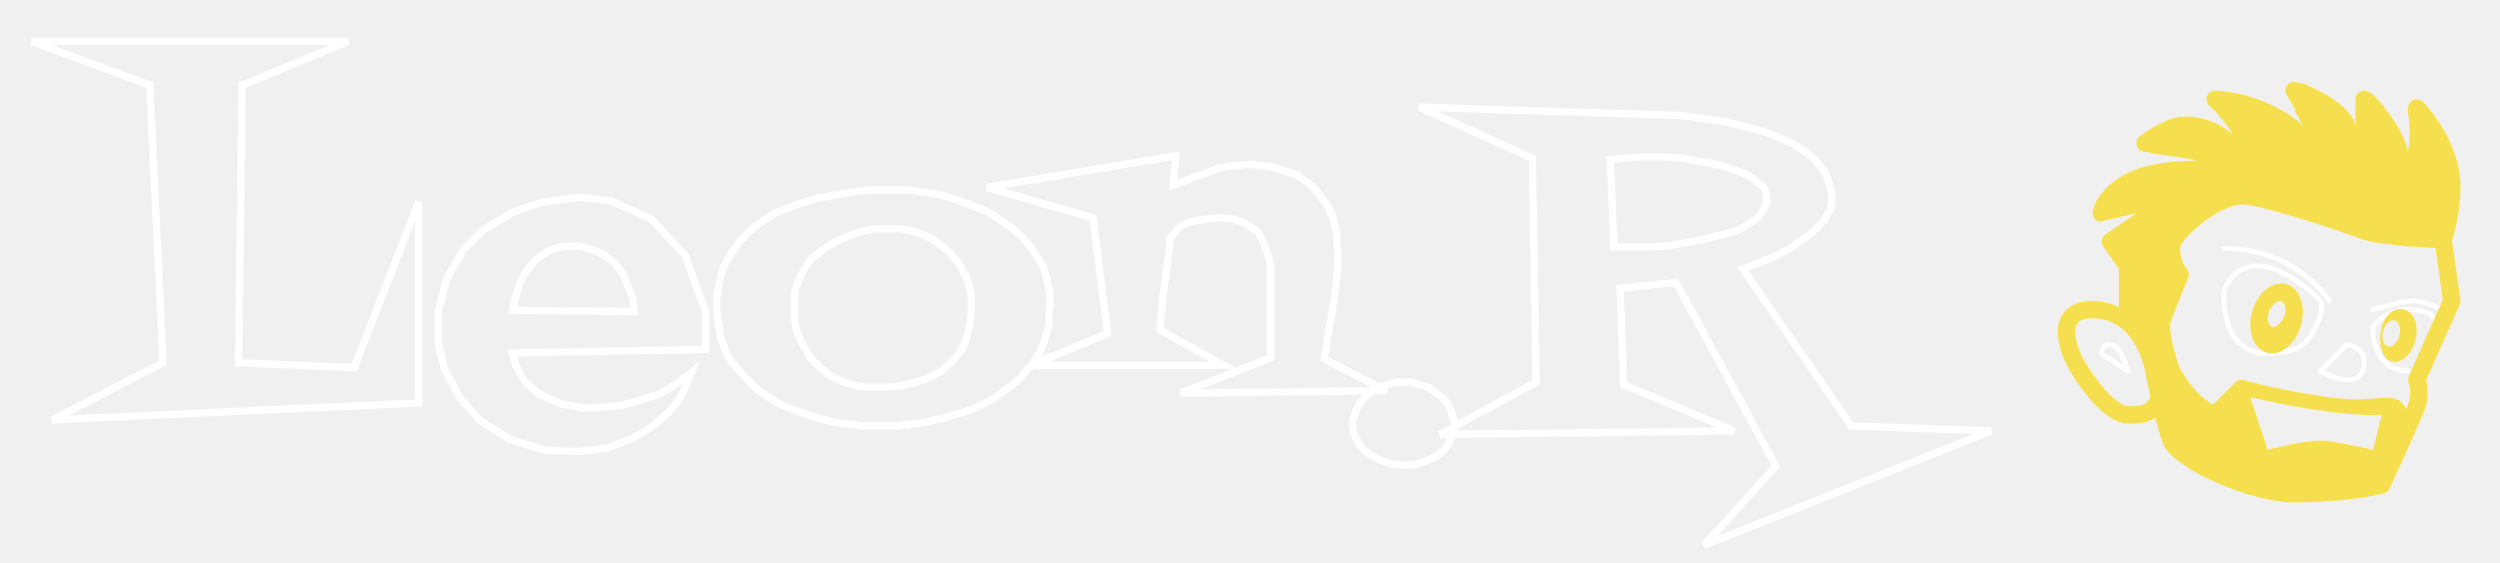
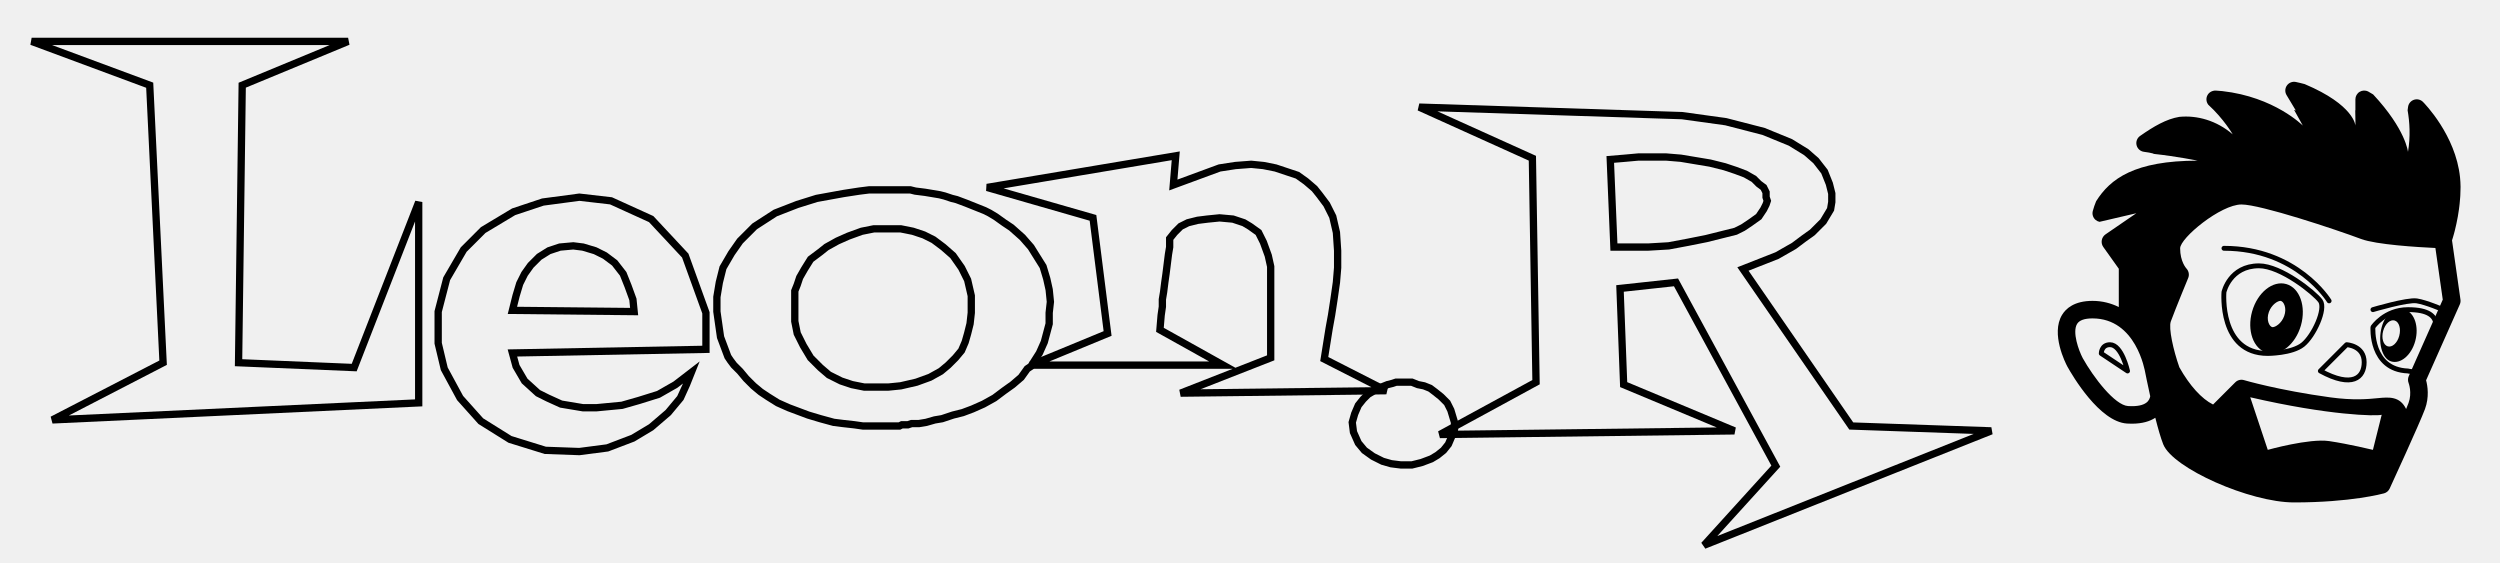
<svg xmlns="http://www.w3.org/2000/svg" width="1027" height="231" viewBox="0 0 1027 231" fill="none">
-   <path d="M455 137L423.5 150H502.5L476.5 135.5L477 129.5L477.5 126V123L478 120L478.5 116L479 112.5L479.5 108.5L480 104.5L480.5 101.5V98L482.5 95.5L485 93L488 91.5L492 90.5L496 90L501 89.5L506.5 90L511 91.5L513.5 93L517 95.5L519 99.5L521 105L522 109.5V147L485 161.5L569.5 160.5L544 147.5L546 135L547 129.5L548 123L549 116L549.5 110V103L549 95.5L547.5 89L545 84L542 80L540 77.5L536.5 74.5L533 72L528.5 70.5L524 69L519 68L514 67.5L507.5 68L501 69L482 76L483 64L405.5 77L449 89.5L455 137Z" stroke="white" stroke-width="3" />
-   <path d="M260.5 128L210.5 127.5L212 121.5L213.5 116.5L215.5 112.5L218 109L221.5 105.5L225.5 103L230 101.5L235.5 101L239.5 101.5L244.5 103L248.5 105L252.5 108L256 112.5L258 117.5L260 123L260.5 128Z" stroke="white" stroke-width="3" />
-   <path d="M290 143.5L210.5 145L212 150.5L215.5 156.5L221 161.5L225 163.5L230.5 166L239.5 167.5H245L255.5 166.5L262.5 164.5L270.5 162L277.5 158L284 153L282 158L279.5 163.5L274.5 169.5L267.5 175.5L260 180L249.5 184L238 185.5L224 185L209.5 180.5L197.5 173L189 163.5L182.5 151.5L180 141V128L183.5 114.5L190.5 102.5L198.5 94.5L211 87L223 83L238 81L251 82.5L267.5 90L281.5 105L290 128.5V143.5Z" stroke="white" stroke-width="3" />
-   <path d="M13 17L61.5 35L67 149L21.5 172.5L172 165.5V83L145.5 151L98 149L99.5 35L143 17H13Z" stroke="white" stroke-width="3" />
-   <path d="M370 94H365.5H362H359L354 95L348.5 97L344 99L339.5 101.5L337 103.5L333 106.5L330.5 110.5L328.5 114L327.5 117L326.5 119.5V123V127.5V132L327.5 137L330 142L333 147L337 151L340.5 154L345.5 156.5L350 158L355 159H360H365L370 158.5L376.5 157L382 155L386.5 152.5L389.5 150L392.5 147L395 144L396.5 140.5L397.5 137L398.5 133L399 128.5V121.5L397.5 115L395 110L391.5 105L387.5 101.5L383.5 98.5L379.5 96.5L375 95L370 94Z" stroke="white" stroke-width="3" />
-   <path d="M357 78H363H366H369H371.5H374L376 78.5L380 79L383 79.5L386 80L388 80.5L391 81.5L393 82L397 83.5L399.5 84.5L402 85.5L404.5 86.5L406.5 87.5L409 89L412.5 91.5L415.5 93.5L420 97.5L423.5 101.5L426 105.5L428.5 109.5L430 114.5L431 119L431.5 124L431 128.5V133L429 140.5L427 145L423.5 150.5L422 151.5L419.5 155L416 158L412.5 160.5L408.5 163.5L404 166L399.5 168L395.5 169.5L391.5 170.5L387 172L384 172.5L380.5 173.5L377.5 174H374.5L373 174.5H370.5L369.5 175H366H362H358.5H354.5L351 174.5L346.5 174L342.5 173.5L337 172L332 170.5L328 169L324 167.5L319.5 165.5L315.5 163L312.5 161L309.5 158.5L306.5 155.5L304 152.5L301.5 150L300 148L299 146.5L297.5 142.5L296 138.5L295.5 135L294.5 128V122L295.5 116L297 110L300.5 104L304 99L310 93L318.5 87.5L327.5 84L335.5 81.5L346.5 79.5L353 78.5L357 78Z" stroke="white" stroke-width="3" />
-   <path d="M580 157H577.5H575.5H573.5L572 157.5L570 158L567.5 159L564.5 160.5L562 162L560 164L558 166.5L556.5 170L555.5 173.5L556 177.5L558 182L560.5 185L564 187.5L568 189.5L571.5 190.5L575.5 191H580L584 190L588 188.5L590.5 187L593 185L595 182.5L596.5 179L597.5 176.5V173.5L596 168.5L594.5 165.5L592 163L589.5 161L587.5 159.5L585 158.5L582.5 158L580 157Z" stroke="white" stroke-width="3" />
-   <path d="M591.5 178.5L712.5 177L667 158L665.5 118.5L688.5 116L729.5 191.5L700 224L818 177L760.5 175L716 110.5L730 105L733.5 103L737 101L741 98L744.5 95.5L746.5 93.5L749 91L752 86L752.5 83V79.5L751.5 75.5L749.5 70.5L746 66L742 62.5L735.5 58.5L724.5 54L709 50L691 47.5L583 44L629.5 65L631 157L591.5 178.5Z" stroke="white" stroke-width="3" />
-   <path d="M663 101.5L661.5 65.5L667.5 65L673 64.5H678.5H684.5L690.5 65L696.5 66L702.5 67L708.5 68.5L713 70L717 71.5L720.5 73.5L722.5 75.5L724.5 77L725.5 79V80V81L726 82.5L725.5 84L724.5 86L722.5 89L719 91.5L716 93.5L713 95L709 96L701 98L693.5 99.5L685.5 101L677 101.5H663Z" stroke="white" stroke-width="3" />
-   <path class="animation letter-L" d="M13 17L61.5 35L67 149L21.5 172.5L172 165.5V83L145.5 151L98 149L99.5 35L143 17H13Z" stroke="#F5DF4E" stroke-width="3" />
-   <path class="animation letter-E-one" d="M290 143.5L210.5 145L212 150.5L215.5 156.5L221 161.5L225 163.5L230.5 166L239.5 167.5H245L255.5 166.5L262.5 164.5L270.5 162L277.5 158L284 153L282 158L279.5 163.5L274.5 169.5L267.5 175.5L260 180L249.5 184L238 185.5L224 185L209.5 180.5L197.5 173L189 163.5L182.5 151.5L180 141V128L183.5 114.5L190.5 102.5L198.5 94.5L211 87L223 83L238 81L251 82.5L267.5 90L281.5 105L290 128.5V143.5Z" stroke="#F5DF4E" stroke-width="3" />
-   <path class="animation letter-E-two" d="M260.5 128L210.5 127.5L212 121.5L213.5 116.5L215.5 112.5L218 109L221.5 105.5L225.5 103L230 101.5L235.5 101L239.5 101.5L244.5 103L248.5 105L252.5 108L256 112.5L258 117.5L260 123L260.5 128Z" stroke="#F5DF4E" stroke-width="3" />
-   <path class="animation letter-O-two" d="M370 94H365.5H362H359L354 95L348.5 97L344 99L339.5 101.5L337 103.5L333 106.5L330.5 110.5L328.5 114L327.5 117L326.5 119.5V123V127.5V132L327.5 137L330 142L333 147L337 151L340.5 154L345.5 156.5L350 158L355 159H360H365L370 158.5L376.5 157L382 155L386.5 152.5L389.5 150L392.5 147L395 144L396.5 140.5L397.5 137L398.5 133L399 128.5V121.5L397.5 115L395 110L391.5 105L387.5 101.5L383.5 98.5L379.5 96.5L375 95L370 94Z" stroke="#F5DF4E" stroke-width="3" />
-   <path class="animation letter-O-one" d="M357 78H363H366H369H371.5H374L376 78.5L380 79L383 79.5L386 80L388 80.5L391 81.5L393 82L397 83.5L399.5 84.5L402 85.5L404.5 86.5L406.5 87.5L409 89L412.5 91.5L415.5 93.5L420 97.5L423.5 101.5L426 105.5L428.5 109.5L430 114.5L431 119L431.5 124L431 128.5V133L429 140.5L427 145L423.5 150.5L422 151.5L419.5 155L416 158L412.5 160.5L408.5 163.5L404 166L399.5 168L395.5 169.5L391.5 170.5L387 172L384 172.5L380.5 173.5L377.5 174H374.5L373 174.5H370.5L369.5 175H366H362H358.5H354.5L351 174.5L346.5 174L342.5 173.5L337 172L332 170.5L328 169L324 167.5L319.5 165.5L315.5 163L312.5 161L309.5 158.5L306.5 155.5L304 152.5L301.5 150L300 148L299 146.5L297.5 142.5L296 138.5L295.5 135L294.5 128V122L295.5 116L297 110L300.5 104L304 99L310 93L318.5 87.5L327.5 84L335.5 81.5L346.5 79.5L353 78.5L357 78Z" stroke="#F5DF4E" stroke-width="3" />
-   <path class="animation letter-N" d="M455 137L423.5 150H502.5L476.5 135.5L477 129.5L477.5 126V123L478 120L478.5 116L479 112.5L479.5 108.5L480 104.5L480.5 101.5V98L482.5 95.5L485 93L488 91.5L492 90.5L496 90L501 89.5L506.5 90L511 91.5L513.5 93L517 95.5L519 99.5L521 105L522 109.5V147L485 161.5L569.5 160.5L544 147.5L546 135L547 129.5L548 123L549 116L549.5 110V103L549 95.5L547.5 89L545 84L542 80L540 77.5L536.5 74.5L533 72L528.5 70.5L524 69L519 68L514 67.5L507.5 68L501 69L482 76L483 64L405.5 77L449 89.5L455 137Z" stroke="#F5DF4E" stroke-width="3" />
-   <path class="animation dots" d="M580 157H577.5H575.5H573.5L572 157.5L570 158L567.5 159L564.5 160.5L562 162L560 164L558 166.5L556.5 170L555.5 173.5L556 177.5L558 182L560.5 185L564 187.5L568 189.5L571.5 190.5L575.5 191H580L584 190L588 188.5L590.5 187L593 185L595 182.5L596.5 179L597.5 176.5V173.5L596 168.5L594.5 165.5L592 163L589.5 161L587.5 159.5L585 158.5L582.5 158L580 157Z" stroke="#F5DF4E" stroke-width="3" />
-   <path class="animation letter-R-one" d="M591.5 178.5L712.5 177L667 158L665.5 118.5L688.5 116L729.5 191.5L700 224L818 177L760.5 175L716 110.5L730 105L733.5 103L737 101L741 98L744.5 95.5L746.5 93.5L749 91L752 86L752.5 83V79.5L751.5 75.5L749.5 70.5L746 66L742 62.5L735.5 58.5L724.5 54L709 50L691 47.5L583 44L629.5 65L631 157L591.5 178.5Z" stroke="#F5DF4E" stroke-width="3" />
-   <path class="animation letter-R-two" d="M663 101.5L661.5 65.5L667.5 65L673 64.5H678.5H684.5L690.5 65L696.5 66L702.5 67L708.5 68.5L713 70L717 71.5L720.5 73.5L722.5 75.5L724.5 77L725.5 79V80V81L726 82.5L725.5 84L724.5 86L722.5 89L719 91.5L716 93.5L713 95L709 96L701 98L693.5 99.5L685.5 101L677 101.5H663Z" stroke="#F5DF4E" stroke-width="3" />
-   <path d="M956.8 123.6C956.8 123.6 943.599 102 913.6 102M964 141.6C964 141.6 971.2 141.96 971.2 148.8C971.2 155.1 966.401 159.6 953.2 152.4L964 141.6ZM874 152.4C874 152.4 871.599 141.6 866.8 141.6C863.2 141.6 863.2 145.2 863.2 145.2L874 152.4ZM931.6 145.2C931.6 145.2 941.5 145.2 946 141.6C950.5 138 955.601 126.901 953.2 123.6C950.799 120.299 937.004 109.2 928 109.2C916.001 109.2 913.6 120 913.6 120C913.6 120 911.501 145.2 931.6 145.2Z" stroke="white" stroke-width="2" stroke-miterlimit="10" stroke-linecap="round" stroke-linejoin="round" />
-   <path d="M939.21 116.695C933.674 115.104 927.392 120.133 925.174 127.924C922.96 135.714 925.653 143.317 931.19 144.908C936.726 146.5 943.008 141.47 945.226 133.68C947.44 125.89 944.747 118.283 939.21 116.695ZM938.343 129.832C937.245 132.874 934.714 134.4 933.605 134.4C933.537 134.4 933.479 134.393 933.418 134.378C932.273 134.119 930.855 131.498 932.057 128.168C933.155 125.126 935.686 123.6 936.795 123.6C936.863 123.6 936.921 123.607 936.982 123.622C938.127 123.877 939.545 126.498 938.343 129.832Z" fill="white" />
-   <path d="M974.8 127.2C974.8 127.2 988.901 122.999 992.8 123.6C996.699 124.201 1003.6 127.2 1003.6 127.2M989.2 152.4C973.601 151.799 974.8 134.4 974.8 134.4C974.8 134.4 979.595 127.2 989.2 127.2C1006.3 127.2 999.399 138 998.801 141.301C998.2 144.599 994.301 151.799 992.8 152.4C991.299 153.001 989.2 152.4 989.2 152.4Z" stroke="white" stroke-width="2" stroke-miterlimit="10" stroke-linecap="round" stroke-linejoin="round" />
-   <path d="M987.987 127.254C984.074 126.037 979.984 128.543 978.4 134.4C976.816 140.257 978.332 147.245 982.245 148.462C986.154 149.678 990.611 145.916 992.195 140.059C993.779 134.202 991.896 128.471 987.987 127.254ZM985.6 138C984.804 140.927 982.68 142.838 980.859 142.27C979.037 141.701 978.206 138.868 979.005 135.941C979.804 133.014 981.924 131.102 983.746 131.671C985.568 132.24 986.396 135.073 985.6 138Z" fill="white" />
-   <path d="M1007.29 98.742C1007.4 98.404 1007.53 97.964 1007.69 97.446C1007.69 97.435 1007.7 97.421 1007.7 97.41C1007.83 96.985 1007.97 96.467 1008.12 95.934C1008.19 95.653 1008.28 95.347 1008.36 95.027C1008.4 94.89 1008.43 94.735 1008.47 94.595C1008.86 93.04 1009.29 91.121 1009.68 88.925C1009.68 88.9 1009.69 88.878 1009.69 88.856C1009.85 87.967 1009.99 87.024 1010.13 86.056C1010.18 85.696 1010.23 85.343 1010.27 84.976C1010.33 84.511 1010.38 84.036 1010.43 83.557C1010.52 82.686 1010.6 81.804 1010.66 80.897C1010.67 80.645 1010.68 80.386 1010.7 80.13C1010.76 79.039 1010.8 77.934 1010.8 76.8C1010.8 75.436 1010.69 74.125 1010.58 72.822C1008.78 55.499 995.932 42.442 995.345 41.855C994.373 40.879 992.922 40.552 991.626 40.998C990.327 41.448 989.391 42.596 989.225 43.964C989.171 44.396 989.103 44.854 989.045 45.296C989.884 50.092 990.276 56.003 989.2 62.4C989.2 62.4 988.35 53.231 974.894 38.795C974.242 38.392 973.59 37.992 972.896 37.621C971.78 37.027 970.433 37.063 969.35 37.711C968.262 38.363 967.6 39.536 967.6 40.8V45.368C967.578 45.35 967.553 45.329 967.532 45.311C967.661 48.99 967.6 51.6 967.6 51.6C967.6 51.6 967.229 43.18 946.774 34.55C945.597 34.237 944.394 33.935 943.124 33.672C941.734 33.388 940.287 33.949 939.462 35.116C938.638 36.282 938.577 37.823 939.311 39.05L943.134 45.422C942.897 45.314 942.627 45.203 942.382 45.095L946 51.6C946 51.6 934.397 39.821 912.876 37.416C911.976 37.344 911.091 37.25 910.173 37.204C908.826 37.193 907.502 37.87 906.843 39.079C906.18 40.289 906.27 41.772 907.073 42.895C907.095 42.928 907.109 42.96 907.134 42.992C913.564 48.853 917.2 55.2 917.2 55.2C910.601 49.487 902.559 47.298 895.283 48.004C889.959 48.875 884.782 51.899 879.137 55.848C877.91 56.705 877.341 58.235 877.712 59.682C878.082 61.129 879.306 62.206 880.793 62.375C882.168 62.53 883.49 62.785 884.746 63.109C884.652 63.127 884.57 63.167 884.476 63.185C894.365 64.25 902.8 66 902.8 66C876.923 66 866.876 73.416 861.083 82.679C860.536 84.004 860.072 85.339 859.719 86.678C859.362 88.028 859.816 89.465 860.889 90.361C861.36 90.754 861.911 91.013 862.491 91.128L877.6 87.6L864.964 96.265C863.254 97.439 862.836 99.786 864.042 101.474L870.4 110.399V123.6V126.127C867.261 124.59 863.69 123.6 859.6 123.6C852.126 123.6 848.667 126.739 847.083 129.374C842.406 137.143 848.508 149.142 849.257 150.553C851.37 154.348 862.487 173.309 873.784 173.993C874.461 174.032 875.105 174.054 875.728 174.054C880.131 174.054 883.205 173.05 885.401 171.617C886.481 175.897 887.63 179.954 888.663 182.539C892.583 192.349 924.227 206.4 942.4 206.4C965.724 206.4 978.821 202.818 979.368 202.667C980.387 202.382 981.23 201.666 981.672 200.705C982.176 199.61 994.056 173.809 996.18 168.042C997.998 163.11 997.26 158.542 996.641 156.22L1010.49 125.062C1010.76 124.442 1010.86 123.758 1010.76 123.089L1007.29 98.742ZM874.22 166.807C868.762 166.476 860.014 155.053 855.586 147.119C853.944 143.998 851.216 136.459 853.257 133.082C854.168 131.567 856.302 130.8 859.6 130.8C877.524 130.8 881.096 152.224 881.268 153.095C881.344 153.476 882.161 157.602 883.313 162.775C883.032 164.197 882.089 167.282 874.22 166.807ZM974.8 184.8C974.8 184.8 964.9 182.399 956.8 181.2C948.7 180.001 931.6 184.8 931.6 184.8L924.4 163.2C956.8 170.699 975.999 171.001 978.4 170.4L974.8 184.8ZM989.51 154.538C989.117 155.42 989.106 156.45 989.459 157.346C989.474 157.386 990.982 161.321 989.42 165.558C989.2 166.152 988.862 166.994 988.433 168.017C985.877 162.754 981.478 163.103 976.83 163.56C972.834 163.949 966.794 164.536 957.286 163.236C935.956 160.313 921.963 156.194 921.822 156.151C920.559 155.777 919.184 156.122 918.251 157.055L909.129 166.177C904.449 163.859 899.513 158.426 895.29 150.906C892.806 143.882 890.772 134.767 891.773 132.046C893.825 126.48 898.869 114.301 898.919 114.179C899.459 112.876 899.146 111.328 898.178 110.294C898.08 110.183 895.6 107.468 895.6 102C895.6 97.748 912.261 84 920.8 84C928.659 84 959.529 94.267 969.936 98.173C976.172 100.51 993.268 101.536 1000.46 101.874L1003.49 123.089L989.51 154.538Z" fill="white" />
-   <path d="M892 152.4C893.501 155.1 900.399 167.401 910 170.4L920.8 159.6C920.8 159.6 934.901 163.801 956.8 166.8C978.699 169.799 982.9 163.2 985.6 170.4C987.868 176.452 988.3 176.401 988.3 176.401" stroke="white" stroke-width="2" stroke-miterlimit="10" stroke-linecap="round" stroke-linejoin="round" />
-   <path class="animation head-1" d="M956.8 123.6C956.8 123.6 943.599 102 913.6 102M964 141.6C964 141.6 971.2 141.96 971.2 148.8C971.2 155.1 966.401 159.6 953.2 152.4L964 141.6ZM874 152.4C874 152.4 871.599 141.6 866.8 141.6C863.2 141.6 863.2 145.2 863.2 145.2L874 152.4ZM931.6 145.2C931.6 145.2 941.5 145.2 946 141.6C950.5 138 955.601 126.901 953.2 123.6C950.799 120.299 937.004 109.2 928 109.2C916.001 109.2 913.6 120 913.6 120C913.6 120 911.501 145.2 931.6 145.2Z" stroke="#F5DF4E" stroke-width="2" stroke-miterlimit="10" stroke-linecap="round" stroke-linejoin="round" />
-   <path class="head-2" d="M939.21 116.695C933.674 115.104 927.392 120.133 925.174 127.924C922.96 135.714 925.653 143.317 931.19 144.908C936.726 146.5 943.008 141.47 945.226 133.68C947.44 125.89 944.747 118.283 939.21 116.695ZM938.343 129.832C937.245 132.874 934.714 134.4 933.605 134.4C933.537 134.4 933.479 134.393 933.418 134.378C932.273 134.119 930.855 131.498 932.057 128.168C933.155 125.126 935.686 123.6 936.795 123.6C936.863 123.6 936.921 123.607 936.982 123.622C938.127 123.877 939.545 126.498 938.343 129.832Z" fill="#F5DF4E" />
-   <path class="animation head-3" d="M974.8 127.2C974.8 127.2 988.901 122.999 992.8 123.6C996.699 124.201 1003.6 127.2 1003.6 127.2M989.2 152.4C973.601 151.799 974.8 134.4 974.8 134.4C974.8 134.4 979.595 127.2 989.2 127.2C1006.3 127.2 999.399 138 998.801 141.301C998.2 144.599 994.301 151.799 992.8 152.4C991.299 153.001 989.2 152.4 989.2 152.4Z" stroke="#F5DF4E" stroke-width="2" stroke-miterlimit="10" stroke-linecap="round" stroke-linejoin="round" />
-   <path class="head-4" d="M987.987 127.254C984.074 126.037 979.984 128.543 978.4 134.4C976.816 140.257 978.332 147.245 982.245 148.462C986.154 149.678 990.611 145.916 992.195 140.059C993.779 134.202 991.896 128.471 987.987 127.254ZM985.6 138C984.804 140.927 982.68 142.838 980.859 142.27C979.037 141.701 978.206 138.868 979.005 135.941C979.804 133.014 981.924 131.102 983.746 131.671C985.568 132.24 986.396 135.073 985.6 138Z" fill="#F5DF4E" />
-   <path class="head-5" d="M1007.29 98.742C1007.4 98.404 1007.53 97.964 1007.69 97.446C1007.69 97.435 1007.7 97.421 1007.7 97.41C1007.83 96.985 1007.97 96.467 1008.12 95.934C1008.19 95.653 1008.28 95.347 1008.36 95.027C1008.4 94.89 1008.43 94.735 1008.47 94.595C1008.86 93.04 1009.29 91.121 1009.68 88.925C1009.68 88.9 1009.69 88.878 1009.69 88.856C1009.85 87.967 1009.99 87.024 1010.13 86.056C1010.18 85.696 1010.23 85.343 1010.27 84.976C1010.33 84.511 1010.38 84.036 1010.43 83.557C1010.52 82.686 1010.6 81.804 1010.66 80.897C1010.67 80.645 1010.68 80.386 1010.7 80.13C1010.76 79.039 1010.8 77.934 1010.8 76.8C1010.8 75.436 1010.69 74.125 1010.58 72.822C1008.78 55.499 995.932 42.442 995.345 41.855C994.373 40.879 992.922 40.552 991.626 40.998C990.327 41.448 989.391 42.596 989.225 43.964C989.171 44.396 989.103 44.854 989.045 45.296C989.884 50.092 990.276 56.003 989.2 62.4C989.2 62.4 988.35 53.231 974.894 38.795C974.242 38.392 973.59 37.992 972.896 37.621C971.78 37.027 970.433 37.063 969.35 37.711C968.262 38.363 967.6 39.536 967.6 40.8V45.368C967.578 45.35 967.553 45.329 967.532 45.311C967.661 48.99 967.6 51.6 967.6 51.6C967.6 51.6 967.229 43.18 946.774 34.55C945.597 34.237 944.394 33.935 943.124 33.672C941.734 33.388 940.287 33.949 939.462 35.116C938.638 36.282 938.577 37.823 939.311 39.05L943.134 45.422C942.897 45.314 942.627 45.203 942.382 45.095L946 51.6C946 51.6 934.397 39.821 912.876 37.416C911.976 37.344 911.091 37.25 910.173 37.204C908.826 37.193 907.502 37.87 906.843 39.079C906.18 40.289 906.27 41.772 907.073 42.895C907.095 42.928 907.109 42.96 907.134 42.992C913.564 48.853 917.2 55.2 917.2 55.2C910.601 49.487 902.559 47.298 895.283 48.004C889.959 48.875 884.782 51.899 879.137 55.848C877.91 56.705 877.341 58.235 877.712 59.682C878.082 61.129 879.306 62.206 880.793 62.375C882.168 62.53 883.49 62.785 884.746 63.109C884.652 63.127 884.57 63.167 884.476 63.185C894.365 64.25 902.8 66 902.8 66C876.923 66 866.876 73.416 861.083 82.679C860.536 84.004 860.072 85.339 859.719 86.678C859.362 88.028 859.816 89.465 860.889 90.361C861.36 90.754 861.911 91.013 862.491 91.128L877.6 87.6L864.964 96.265C863.254 97.439 862.836 99.786 864.042 101.474L870.4 110.399V123.6V126.127C867.261 124.59 863.69 123.6 859.6 123.6C852.126 123.6 848.667 126.739 847.083 129.374C842.406 137.143 848.508 149.142 849.257 150.553C851.37 154.348 862.487 173.309 873.784 173.993C874.461 174.032 875.105 174.054 875.728 174.054C880.131 174.054 883.205 173.05 885.401 171.617C886.481 175.897 887.63 179.954 888.663 182.539C892.583 192.349 924.227 206.4 942.4 206.4C965.724 206.4 978.821 202.818 979.368 202.667C980.387 202.382 981.23 201.666 981.672 200.705C982.176 199.61 994.056 173.809 996.18 168.042C997.998 163.11 997.26 158.542 996.641 156.22L1010.49 125.062C1010.76 124.442 1010.86 123.758 1010.76 123.089L1007.29 98.742ZM874.22 166.807C868.762 166.476 860.014 155.053 855.586 147.119C853.944 143.998 851.216 136.459 853.257 133.082C854.168 131.567 856.302 130.8 859.6 130.8C877.524 130.8 881.096 152.224 881.268 153.095C881.344 153.476 882.161 157.602 883.313 162.775C883.032 164.197 882.089 167.282 874.22 166.807ZM974.8 184.8C974.8 184.8 964.9 182.399 956.8 181.2C948.7 180.001 931.6 184.8 931.6 184.8L924.4 163.2C956.8 170.699 975.999 171.001 978.4 170.4L974.8 184.8ZM989.51 154.538C989.117 155.42 989.106 156.45 989.459 157.346C989.474 157.386 990.982 161.321 989.42 165.558C989.2 166.152 988.862 166.994 988.433 168.017C985.877 162.754 981.478 163.103 976.83 163.56C972.834 163.949 966.794 164.536 957.286 163.236C935.956 160.313 921.963 156.194 921.822 156.151C920.559 155.777 919.184 156.122 918.251 157.055L909.129 166.177C904.449 163.859 899.513 158.426 895.29 150.906C892.806 143.882 890.772 134.767 891.773 132.046C893.825 126.48 898.869 114.301 898.919 114.179C899.459 112.876 899.146 111.328 898.178 110.294C898.08 110.183 895.6 107.468 895.6 102C895.6 97.748 912.261 84 920.8 84C928.659 84 959.529 94.267 969.936 98.173C976.172 100.51 993.268 101.536 1000.46 101.874L1003.49 123.089L989.51 154.538Z" fill="#F5DF4E" />
-   <path class="animation head-6" d="M892 152.4C893.501 155.1 900.399 167.401 910 170.4L920.8 159.6C920.8 159.6 934.901 163.801 956.8 166.8C978.699 169.799 982.9 163.2 985.6 170.4C987.868 176.452 988.3 176.401 988.3 176.401" stroke="#F5DF4E" stroke-width="2" stroke-miterlimit="10" stroke-linecap="round" stroke-linejoin="round" />
-   <style>
-         @keyframes anim-line {
-             to {
-                 stroke-dashoffset: 0;
-             }
-         }
-         @keyframes anim-head {
-             0% {
-                 fill: rgb(255, 255, 255);
-             }
-             50% {
-                 fill: rgb(255, 255, 255);
-             }
-             100% {
-                 fill: fill: rgb(245, 223, 78);;
-                 stroke-dashoffset: 0;
-             }
-         }
-         .animation {
-             animation: anim-line 2s ease forwards;
-         }
-         .letter-L {
-             stroke-dasharray: 862px;
-             stroke-dashoffset: 862px;
-         }
-         .letter-E-one {
-             stroke-dasharray: 495px;
-             stroke-dashoffset: 495px;
-             animation-delay: 0.2s;
-         }
-         .letter-E-two {
-             stroke-dasharray: 131px;
-             stroke-dashoffset: 131px;
-             animation-delay: 0.4s;
-         }
-         .letter-O-two {
-             stroke-dasharray: 221px;
-             stroke-dashoffset: 221px;
-             animation-delay: 0.6s;
-         }
-         .letter-O-one {
-             stroke-dasharray: 376px;
-             stroke-dashoffset: 376px;
-             animation-delay: 0.8s;
-         }
-         .letter-N {
-             stroke-dasharray: 746px;
-             stroke-dashoffset: 746px;
-             animation-delay: 1s;
-         }
-         .dots {
-             stroke-dasharray: 120px;
-             stroke-dashoffset: 120px;
-             animation-delay: 1.2s;
-         }
-         .letter-R-one {
-             stroke-dasharray: 1048px;
-             stroke-dashoffset: 1048px;
-             animation-delay: 1.4s;
-         }
-         .letter-R-two {
-             stroke-dasharray: 177px;
-             stroke-dashoffset: 177px;
-             animation-delay: 1.6s;
-         }
-         .head-1 {
-             stroke-dasharray: 253px;
-             stroke-dashoffset: 253px;
-             animation-delay: 1.8s;
-         }
-         .head-2 {
-             stroke-dasharray: 108px;
-             stroke-dashoffset: 108px;
-             animation: anim-head 4s ease forwards;
-         }
-         .head-3 {
-             stroke-dasharray: 123px;
-             stroke-dashoffset: 123px;
-             animation-delay: 1.8s;
-         }
-         .head-4 {
-             stroke-dasharray: 87px;
-             stroke-dashoffset: 87px;
-             animation: anim-head 4s ease forwards;
-         }
-         .head-5 {
-             stroke-dasharray: 1349px;
-             stroke-dashoffset: 1349px;
-             animation: anim-head 4s ease forwards;
-         }
-         .head-6 {
-             stroke-dasharray: 116px;
-             stroke-dashoffset: 116px;
-             animation-delay: 1.8s;
-         }
-     </style>
+   <path d="M455 137L423.5 150H502.5L476.5 135.5L477 129.5L477.5 126V123L478 120L478.5 116L479 112.5L479.5 108.5L480 104.5L480.5 101.5V98L482.5 95.5L485 93L488 91.5L492 90.5L496 90L501 89.5L506.5 90L511 91.5L513.5 93L517 95.5L519 99.5L521 105L522 109.5V147L485 161.5L569.5 160.5L544 147.5L546 135L547 129.5L548 123L549 116L549.5 110V103L549 95.5L547.5 89L545 84L542 80L540 77.5L536.5 74.5L533 72L528.5 70.5L524 69L519 68L514 67.5L507.5 68L501 69L482 76L483 64L405.5 77L449 89.5L455 137Z" stroke="#000" stroke-width="3" />
+   <path d="M260.5 128L210.5 127.5L212 121.5L213.5 116.5L215.5 112.5L218 109L221.5 105.5L225.5 103L230 101.5L235.5 101L239.5 101.5L244.5 103L248.5 105L252.5 108L256 112.5L258 117.5L260 123L260.5 128Z" stroke="#000" stroke-width="3" />
+   <path d="M290 143.5L210.5 145L212 150.5L215.5 156.5L221 161.5L225 163.5L230.5 166L239.5 167.5H245L255.5 166.5L262.5 164.5L270.5 162L277.5 158L284 153L282 158L279.5 163.5L274.5 169.5L267.5 175.5L260 180L249.5 184L238 185.5L224 185L209.5 180.5L197.5 173L189 163.5L182.5 151.5L180 141V128L183.5 114.5L190.5 102.5L198.5 94.5L211 87L223 83L238 81L251 82.5L267.5 90L281.5 105L290 128.5V143.5Z" stroke="#000" stroke-width="3" />
+   <path d="M13 17L61.5 35L67 149L21.5 172.5L172 165.5V83L145.5 151L98 149L99.5 35L143 17H13Z" stroke="#000" stroke-width="3" />
+   <path d="M370 94H365.5H362H359L354 95L348.5 97L344 99L339.5 101.5L337 103.5L333 106.5L330.5 110.5L328.5 114L327.5 117L326.5 119.5V123V127.5V132L327.5 137L330 142L333 147L337 151L340.5 154L345.5 156.5L350 158L355 159H360H365L370 158.5L376.5 157L382 155L386.5 152.5L389.5 150L392.5 147L395 144L396.5 140.5L397.5 137L398.5 133L399 128.5V121.5L397.5 115L395 110L391.5 105L387.5 101.5L383.5 98.5L379.5 96.5L375 95L370 94Z" stroke="#000" stroke-width="3" />
+   <path d="M357 78H363H366H369H371.5H374L376 78.5L380 79L383 79.5L386 80L388 80.5L391 81.5L393 82L397 83.5L399.5 84.5L402 85.5L404.5 86.5L406.5 87.5L409 89L412.5 91.5L415.5 93.5L420 97.5L423.5 101.5L426 105.5L428.5 109.5L430 114.5L431 119L431.5 124L431 128.5V133L429 140.5L427 145L423.5 150.5L422 151.5L419.5 155L416 158L412.5 160.5L408.5 163.5L404 166L399.5 168L395.5 169.5L391.5 170.5L387 172L384 172.5L380.5 173.5L377.5 174H374.5L373 174.5H370.5L369.5 175H366H362H358.5H354.5L351 174.5L346.5 174L342.5 173.5L337 172L332 170.5L328 169L324 167.5L319.5 165.5L315.5 163L312.5 161L309.5 158.5L306.5 155.5L304 152.5L301.5 150L300 148L299 146.5L297.5 142.5L296 138.5L295.5 135L294.5 128V122L295.5 116L297 110L300.5 104L304 99L310 93L318.5 87.5L327.5 84L335.5 81.5L346.5 79.5L353 78.5L357 78Z" stroke="#000" stroke-width="3" />
+   <path d="M580 157H577.5H575.5H573.5L572 157.5L570 158L567.5 159L564.5 160.5L562 162L560 164L558 166.5L556.5 170L555.5 173.5L556 177.5L558 182L560.5 185L564 187.5L568 189.5L571.5 190.5L575.5 191H580L584 190L588 188.5L590.5 187L593 185L595 182.5L596.5 179L597.5 176.5V173.5L596 168.5L594.5 165.5L592 163L589.5 161L587.5 159.5L585 158.5L582.5 158L580 157Z" stroke="#000" stroke-width="3" />
+   <path d="M591.5 178.5L712.5 177L667 158L665.5 118.5L688.5 116L729.5 191.5L700 224L818 177L760.5 175L716 110.5L730 105L733.5 103L737 101L741 98L744.5 95.5L746.5 93.5L749 91L752 86L752.5 83V79.5L751.5 75.5L749.5 70.5L746 66L742 62.5L735.5 58.5L724.5 54L709 50L691 47.5L583 44L629.5 65L631 157L591.5 178.5Z" stroke="#000" stroke-width="3" />
+   <path d="M663 101.5L661.5 65.5L667.5 65L673 64.5H678.5H684.5L690.5 65L696.5 66L702.5 67L708.5 68.5L713 70L717 71.5L720.5 73.5L722.5 75.5L724.5 77L725.5 79V80V81L726 82.5L725.5 84L724.5 86L722.5 89L719 91.5L716 93.5L713 95L709 96L701 98L693.5 99.5L685.5 101L677 101.5H663Z" stroke="#000" stroke-width="3" />
+   <path d="M956.8 123.6C956.8 123.6 943.599 102 913.6 102M964 141.6C964 141.6 971.2 141.96 971.2 148.8C971.2 155.1 966.401 159.6 953.2 152.4L964 141.6ZM874 152.4C874 152.4 871.599 141.6 866.8 141.6C863.2 141.6 863.2 145.2 863.2 145.2L874 152.4ZM931.6 145.2C931.6 145.2 941.5 145.2 946 141.6C950.5 138 955.601 126.901 953.2 123.6C950.799 120.299 937.004 109.2 928 109.2C916.001 109.2 913.6 120 913.6 120C913.6 120 911.501 145.2 931.6 145.2Z" stroke="#000" stroke-width="2" stroke-miterlimit="10" stroke-linecap="round" stroke-linejoin="round" />
+   <path d="M939.21 116.695C933.674 115.104 927.392 120.133 925.174 127.924C922.96 135.714 925.653 143.317 931.19 144.908C936.726 146.5 943.008 141.47 945.226 133.68C947.44 125.89 944.747 118.283 939.21 116.695ZM938.343 129.832C937.245 132.874 934.714 134.4 933.605 134.4C933.537 134.4 933.479 134.393 933.418 134.378C932.273 134.119 930.855 131.498 932.057 128.168C933.155 125.126 935.686 123.6 936.795 123.6C936.863 123.6 936.921 123.607 936.982 123.622C938.127 123.877 939.545 126.498 938.343 129.832Z" fill="#000" />
+   <path d="M974.8 127.2C974.8 127.2 988.901 122.999 992.8 123.6C996.699 124.201 1003.6 127.2 1003.6 127.2M989.2 152.4C973.601 151.799 974.8 134.4 974.8 134.4C974.8 134.4 979.595 127.2 989.2 127.2C1006.3 127.2 999.399 138 998.801 141.301C998.2 144.599 994.301 151.799 992.8 152.4C991.299 153.001 989.2 152.4 989.2 152.4Z" stroke="#000" stroke-width="2" stroke-miterlimit="10" stroke-linecap="round" stroke-linejoin="round" />
+   <path d="M987.987 127.254C984.074 126.037 979.984 128.543 978.4 134.4C976.816 140.257 978.332 147.245 982.245 148.462C986.154 149.678 990.611 145.916 992.195 140.059C993.779 134.202 991.896 128.471 987.987 127.254ZM985.6 138C984.804 140.927 982.68 142.838 980.859 142.27C979.037 141.701 978.206 138.868 979.005 135.941C979.804 133.014 981.924 131.102 983.746 131.671C985.568 132.24 986.396 135.073 985.6 138Z" fill="#000" />
+   <path d="M1007.29 98.742C1007.4 98.404 1007.53 97.964 1007.69 97.446C1007.69 97.435 1007.7 97.421 1007.7 97.41C1007.83 96.985 1007.97 96.467 1008.12 95.934C1008.19 95.653 1008.28 95.347 1008.36 95.027C1008.4 94.89 1008.43 94.735 1008.47 94.595C1008.86 93.04 1009.29 91.121 1009.68 88.925C1009.68 88.9 1009.69 88.878 1009.69 88.856C1009.85 87.967 1009.99 87.024 1010.13 86.056C1010.18 85.696 1010.23 85.343 1010.27 84.976C1010.33 84.511 1010.38 84.036 1010.43 83.557C1010.52 82.686 1010.6 81.804 1010.66 80.897C1010.67 80.645 1010.68 80.386 1010.7 80.13C1010.76 79.039 1010.8 77.934 1010.8 76.8C1010.8 75.436 1010.69 74.125 1010.58 72.822C1008.78 55.499 995.932 42.442 995.345 41.855C994.373 40.879 992.922 40.552 991.626 40.998C990.327 41.448 989.391 42.596 989.225 43.964C989.171 44.396 989.103 44.854 989.045 45.296C989.884 50.092 990.276 56.003 989.2 62.4C989.2 62.4 988.35 53.231 974.894 38.795C974.242 38.392 973.59 37.992 972.896 37.621C971.78 37.027 970.433 37.063 969.35 37.711C968.262 38.363 967.6 39.536 967.6 40.8V45.368C967.578 45.35 967.553 45.329 967.532 45.311C967.661 48.99 967.6 51.6 967.6 51.6C967.6 51.6 967.229 43.18 946.774 34.55C945.597 34.237 944.394 33.935 943.124 33.672C941.734 33.388 940.287 33.949 939.462 35.116C938.638 36.282 938.577 37.823 939.311 39.05L943.134 45.422C942.897 45.314 942.627 45.203 942.382 45.095L946 51.6C946 51.6 934.397 39.821 912.876 37.416C911.976 37.344 911.091 37.25 910.173 37.204C908.826 37.193 907.502 37.87 906.843 39.079C906.18 40.289 906.27 41.772 907.073 42.895C907.095 42.928 907.109 42.96 907.134 42.992C913.564 48.853 917.2 55.2 917.2 55.2C910.601 49.487 902.559 47.298 895.283 48.004C889.959 48.875 884.782 51.899 879.137 55.848C877.91 56.705 877.341 58.235 877.712 59.682C878.082 61.129 879.306 62.206 880.793 62.375C882.168 62.53 883.49 62.785 884.746 63.109C884.652 63.127 884.57 63.167 884.476 63.185C894.365 64.25 902.8 66 902.8 66C876.923 66 866.876 73.416 861.083 82.679C860.536 84.004 860.072 85.339 859.719 86.678C859.362 88.028 859.816 89.465 860.889 90.361C861.36 90.754 861.911 91.013 862.491 91.128L877.6 87.6L864.964 96.265C863.254 97.439 862.836 99.786 864.042 101.474L870.4 110.399V123.6V126.127C867.261 124.59 863.69 123.6 859.6 123.6C852.126 123.6 848.667 126.739 847.083 129.374C842.406 137.143 848.508 149.142 849.257 150.553C851.37 154.348 862.487 173.309 873.784 173.993C874.461 174.032 875.105 174.054 875.728 174.054C880.131 174.054 883.205 173.05 885.401 171.617C886.481 175.897 887.63 179.954 888.663 182.539C892.583 192.349 924.227 206.4 942.4 206.4C965.724 206.4 978.821 202.818 979.368 202.667C980.387 202.382 981.23 201.666 981.672 200.705C982.176 199.61 994.056 173.809 996.18 168.042C997.998 163.11 997.26 158.542 996.641 156.22L1010.49 125.062C1010.76 124.442 1010.86 123.758 1010.76 123.089L1007.29 98.742ZM874.22 166.807C868.762 166.476 860.014 155.053 855.586 147.119C853.944 143.998 851.216 136.459 853.257 133.082C854.168 131.567 856.302 130.8 859.6 130.8C877.524 130.8 881.096 152.224 881.268 153.095C881.344 153.476 882.161 157.602 883.313 162.775C883.032 164.197 882.089 167.282 874.22 166.807ZM974.8 184.8C974.8 184.8 964.9 182.399 956.8 181.2C948.7 180.001 931.6 184.8 931.6 184.8L924.4 163.2C956.8 170.699 975.999 171.001 978.4 170.4L974.8 184.8ZM989.51 154.538C989.117 155.42 989.106 156.45 989.459 157.346C989.474 157.386 990.982 161.321 989.42 165.558C989.2 166.152 988.862 166.994 988.433 168.017C985.877 162.754 981.478 163.103 976.83 163.56C972.834 163.949 966.794 164.536 957.286 163.236C935.956 160.313 921.963 156.194 921.822 156.151C920.559 155.777 919.184 156.122 918.251 157.055L909.129 166.177C904.449 163.859 899.513 158.426 895.29 150.906C892.806 143.882 890.772 134.767 891.773 132.046C893.825 126.48 898.869 114.301 898.919 114.179C899.459 112.876 899.146 111.328 898.178 110.294C898.08 110.183 895.6 107.468 895.6 102C895.6 97.748 912.261 84 920.8 84C928.659 84 959.529 94.267 969.936 98.173C976.172 100.51 993.268 101.536 1000.46 101.874L1003.49 123.089L989.51 154.538Z" fill="#000" />
+   <path d="M892 152.4C893.501 155.1 900.399 167.401 910 170.4L920.8 159.6C920.8 159.6 934.901 163.801 956.8 166.8C978.699 169.799 982.9 163.2 985.6 170.4C987.868 176.452 988.3 176.401 988.3 176.401" stroke="#000" stroke-width="2" stroke-miterlimit="10" stroke-linecap="round" stroke-linejoin="round" />
</svg>
